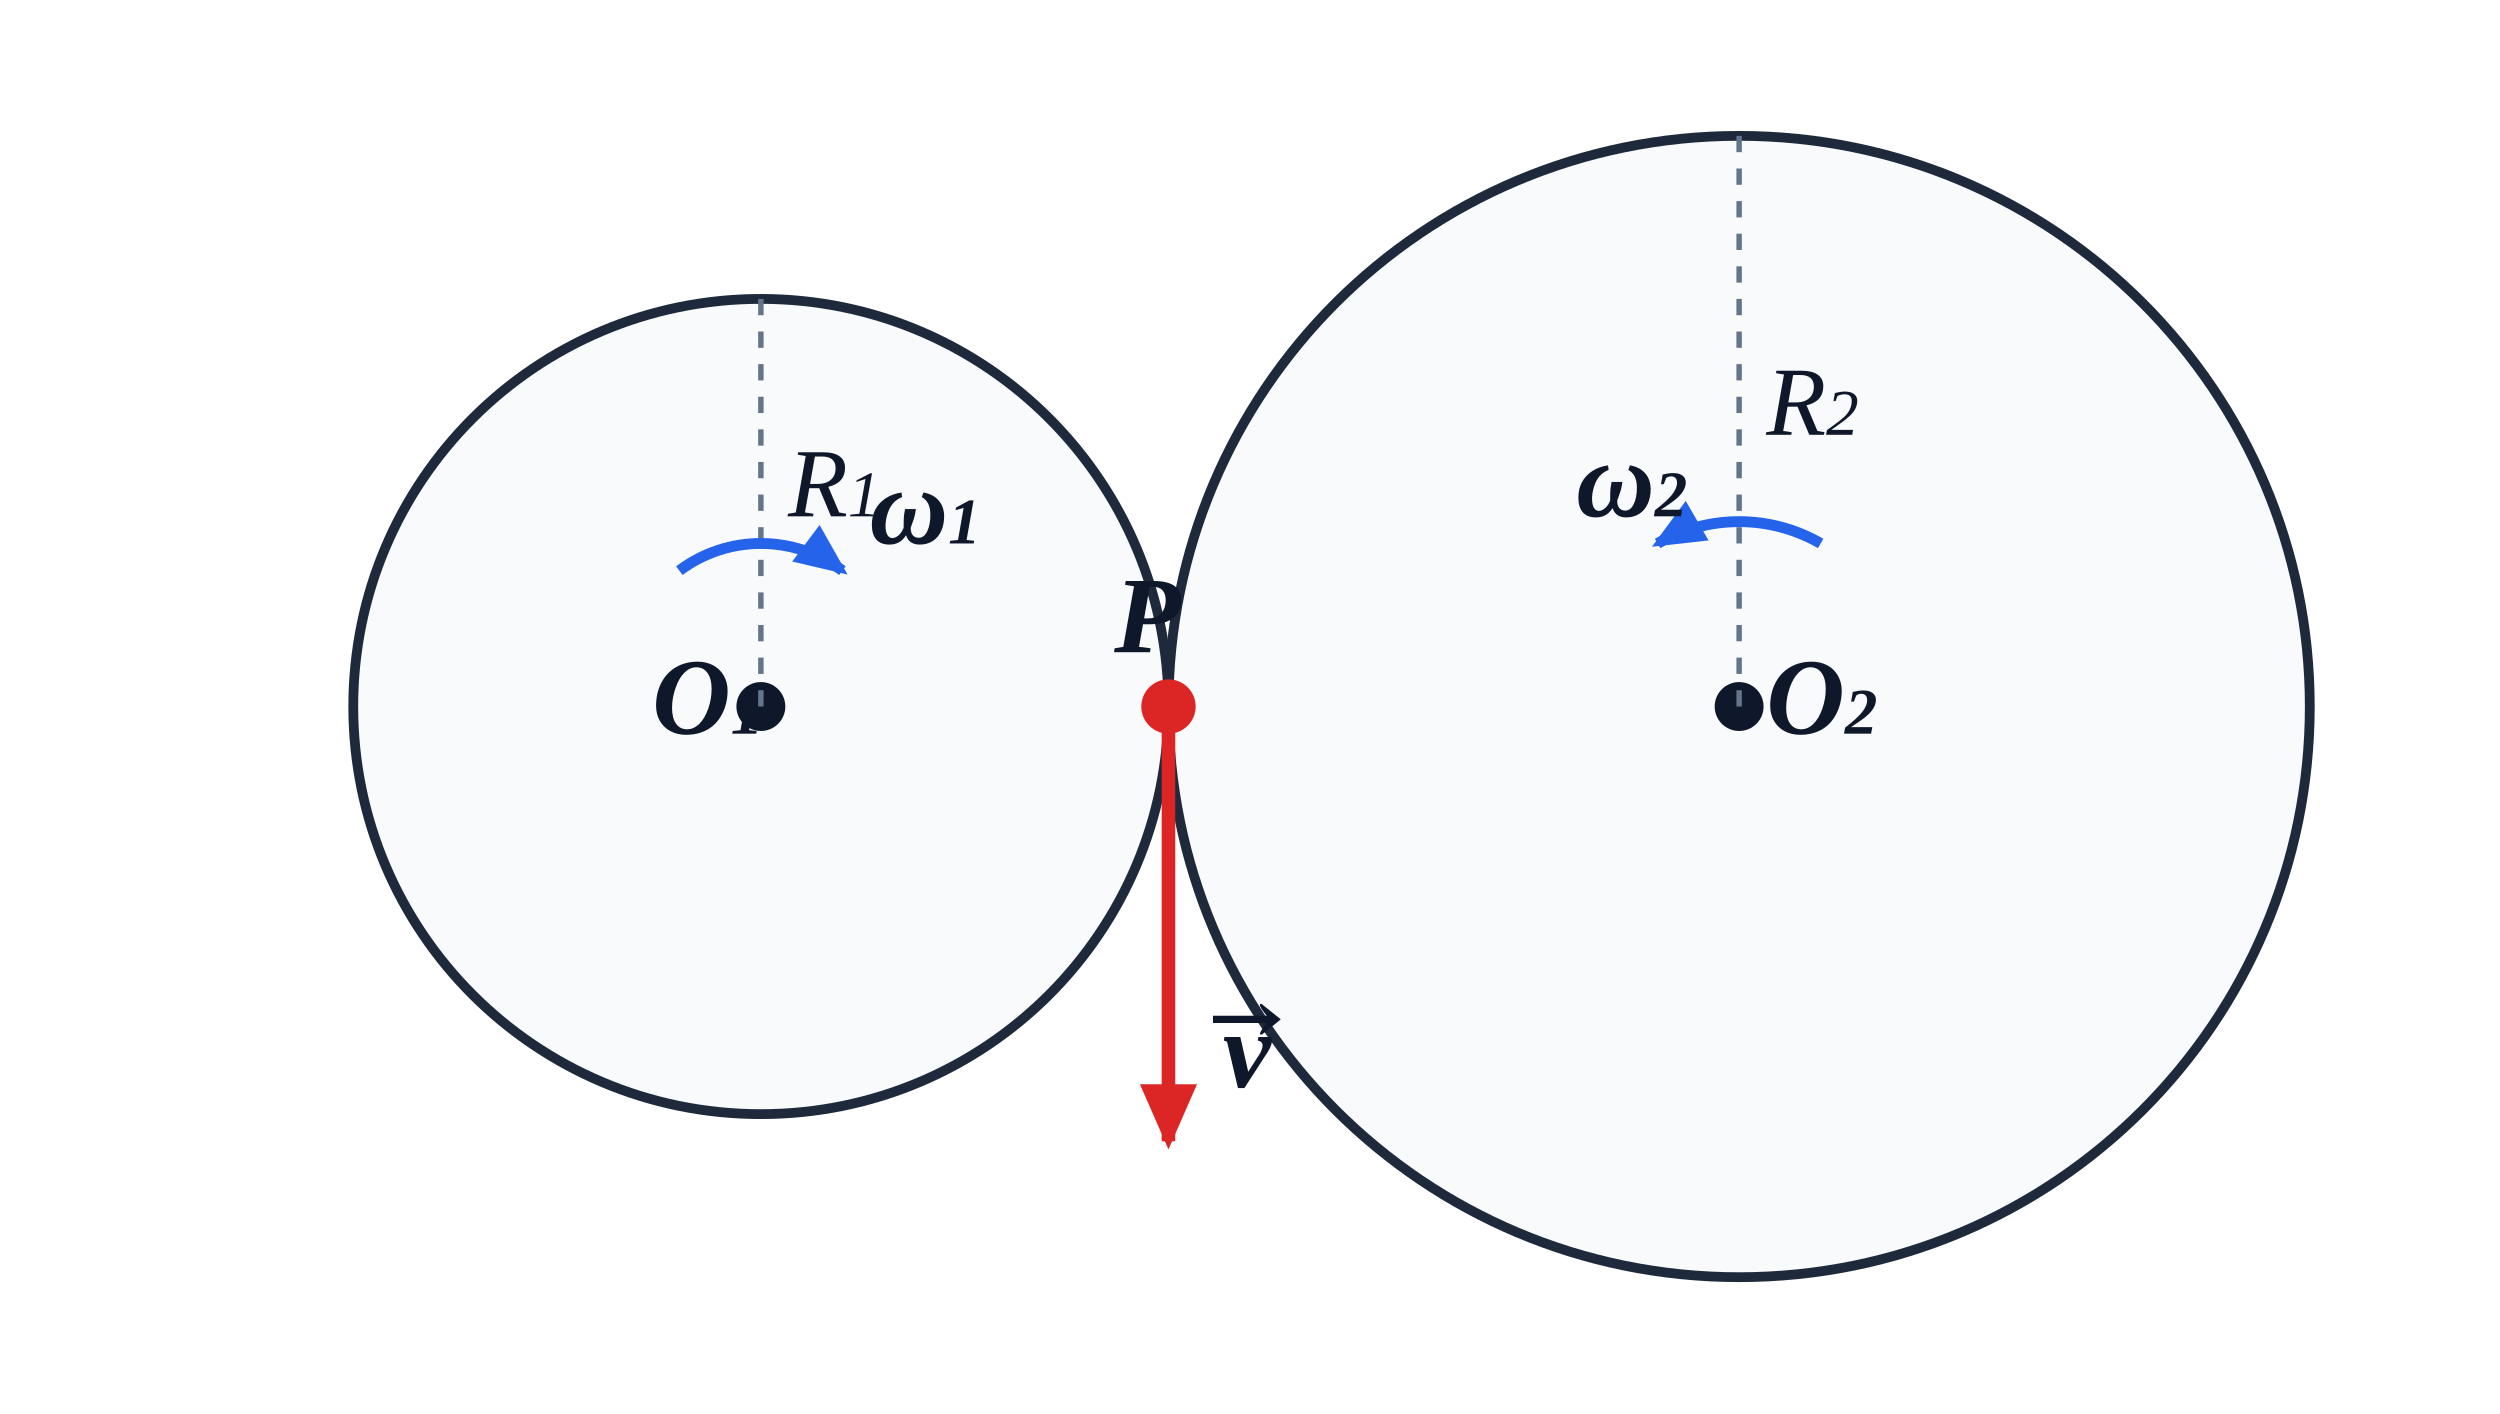
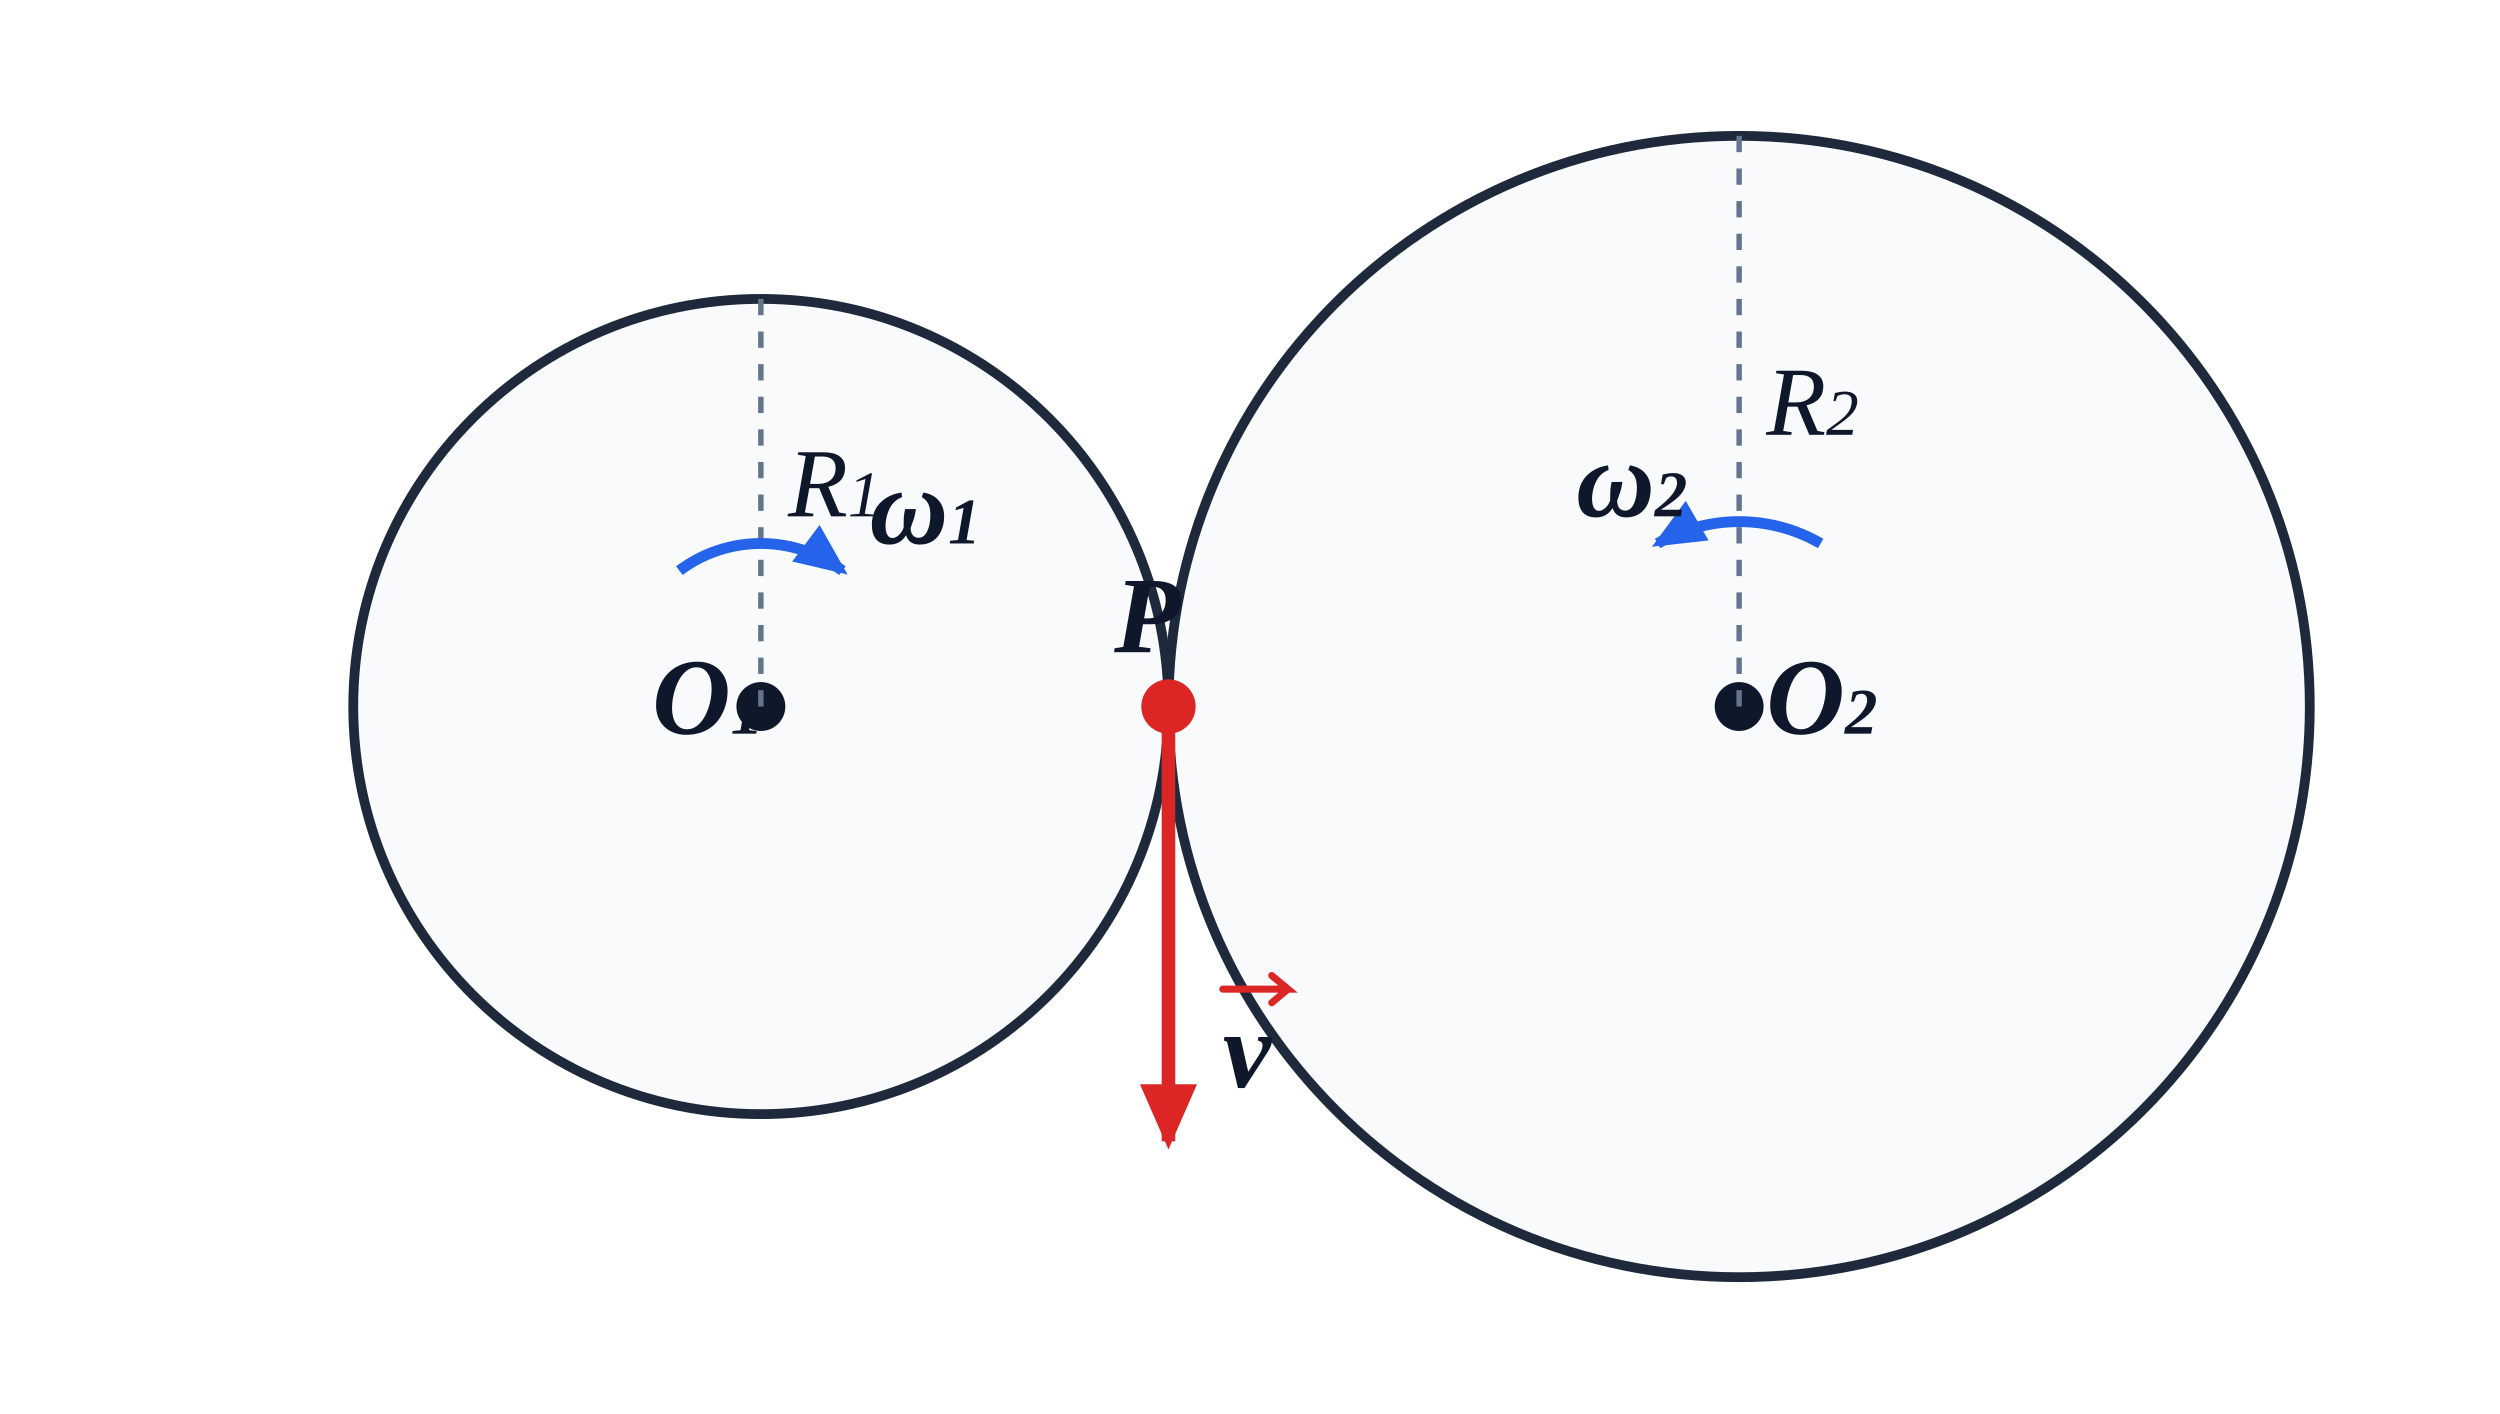
<svg xmlns="http://www.w3.org/2000/svg" viewBox="0 0 460 260" width="100%" height="100%">
  <defs>
    <marker id="arrow" viewBox="0 0 10 10" refX="7" refY="5" markerWidth="6" markerHeight="6" orient="auto-start-reverse">
      <path d="M 0 1.5 L 8 5 L 0 8.5 z" fill="#1e293b" />
    </marker>
    <marker id="arrow-blue" viewBox="0 0 10 10" refX="7" refY="5" markerWidth="6" markerHeight="6" orient="auto-start-reverse">
      <path d="M 0 1.5 L 8 5 L 0 8.5 z" fill="#2563eb" />
    </marker>
    <marker id="arrow-red" viewBox="0 0 10 10" refX="7" refY="5" markerWidth="6" markerHeight="6" orient="auto-start-reverse">
      <path d="M 0 1.5 L 8 5 L 0 8.5 z" fill="#dc2626" />
    </marker>
    <marker id="arrow-green" viewBox="0 0 10 10" refX="7" refY="5" markerWidth="6" markerHeight="6" orient="auto-start-reverse">
      <path d="M 0 1.5 L 8 5 L 0 8.5 z" fill="#16a34a" />
    </marker>
    <pattern id="hatch" width="8" height="8" patternTransform="rotate(45 0 0)" patternUnits="userSpaceOnUse">
      <line x1="0" y1="0" x2="0" y2="8" stroke="#94a3b8" stroke-width="1.2" />
    </pattern>
  </defs>
  <style>
-     text { font-family: 'Times New Roman', serif; }
+     text { font-family: 'Times New Roman', 'Cambria Math', serif; }
    .lbl { font-size: 18px; font-style: italic; fill: #0f172a; }
-     .lbl-sub { font-size: 13px; font-style: italic; fill: #0f172a; }
    .lbl-bold { font-size: 20px; font-style: italic; font-weight: bold; fill: #0f172a; }
    .vec { stroke: #2563eb; stroke-width: 2.2; }
    .axis { stroke: #64748b; stroke-width: 1.2; stroke-dasharray: 5,3; }
    .solid { stroke: #1e293b; stroke-width: 1.8; fill: #f8fafc; }
  </style>
  <circle cx="140" cy="130" r="75" class="solid" />
  <circle cx="140" cy="130" r="4.5" fill="#0f172a" />
  <text x="120" y="135" class="lbl-bold">O<tspan font-size="12">1</tspan>
  </text>
  <line x1="140" y1="130" x2="140" y2="55" stroke="#64748b" stroke-dasharray="3,3" />
  <text x="145" y="95" class="lbl">R<tspan font-size="12">1</tspan>
  </text>
  <path d="M 125 105 A 25 25 0 0 1 155 105" fill="none" stroke="#2563eb" stroke-width="2" marker-end="url(#arrow-blue)" />
  <text x="160" y="100" class="lbl-bold" fill="#2563eb">ω<tspan font-size="12">1</tspan>
  </text>
  <circle cx="320" cy="130" r="105" class="solid" />
  <circle cx="320" cy="130" r="4.5" fill="#0f172a" />
  <text x="325" y="135" class="lbl-bold">O<tspan font-size="12">2</tspan>
  </text>
  <line x1="320" y1="130" x2="320" y2="25" stroke="#64748b" stroke-dasharray="3,3" />
  <text x="325" y="80" class="lbl">R<tspan font-size="12">2</tspan>
  </text>
  <path d="M 335 100 A 30 30 0 0 0 305 100" fill="none" stroke="#2563eb" stroke-width="2" marker-end="url(#arrow-blue)" />
  <text x="290" y="95" class="lbl-bold" fill="#2563eb">ω<tspan font-size="12">2</tspan>
  </text>
  <circle cx="215" cy="130" r="5" fill="#dc2626" />
  <text x="205" y="120" class="lbl-bold" fill="#dc2626">P</text>
  <line x1="215" y1="130" x2="215" y2="210" stroke="#dc2626" stroke-width="2.5" marker-end="url(#arrow-red)" />
-   <text x="225" y="200" class="lbl-bold" fill="#dc2626">v⃗</text>
+   <g>
+     <text x="225" y="200" class="lbl-bold" fill="#dc2626">v</text>
+     <path d="M 225 182 h 12 l -3 -2.5 m 3 2.5 l -3 2.5" fill="none" stroke="#dc2626" stroke-width="1.3" stroke-linecap="round" />
+   </g>
</svg>
